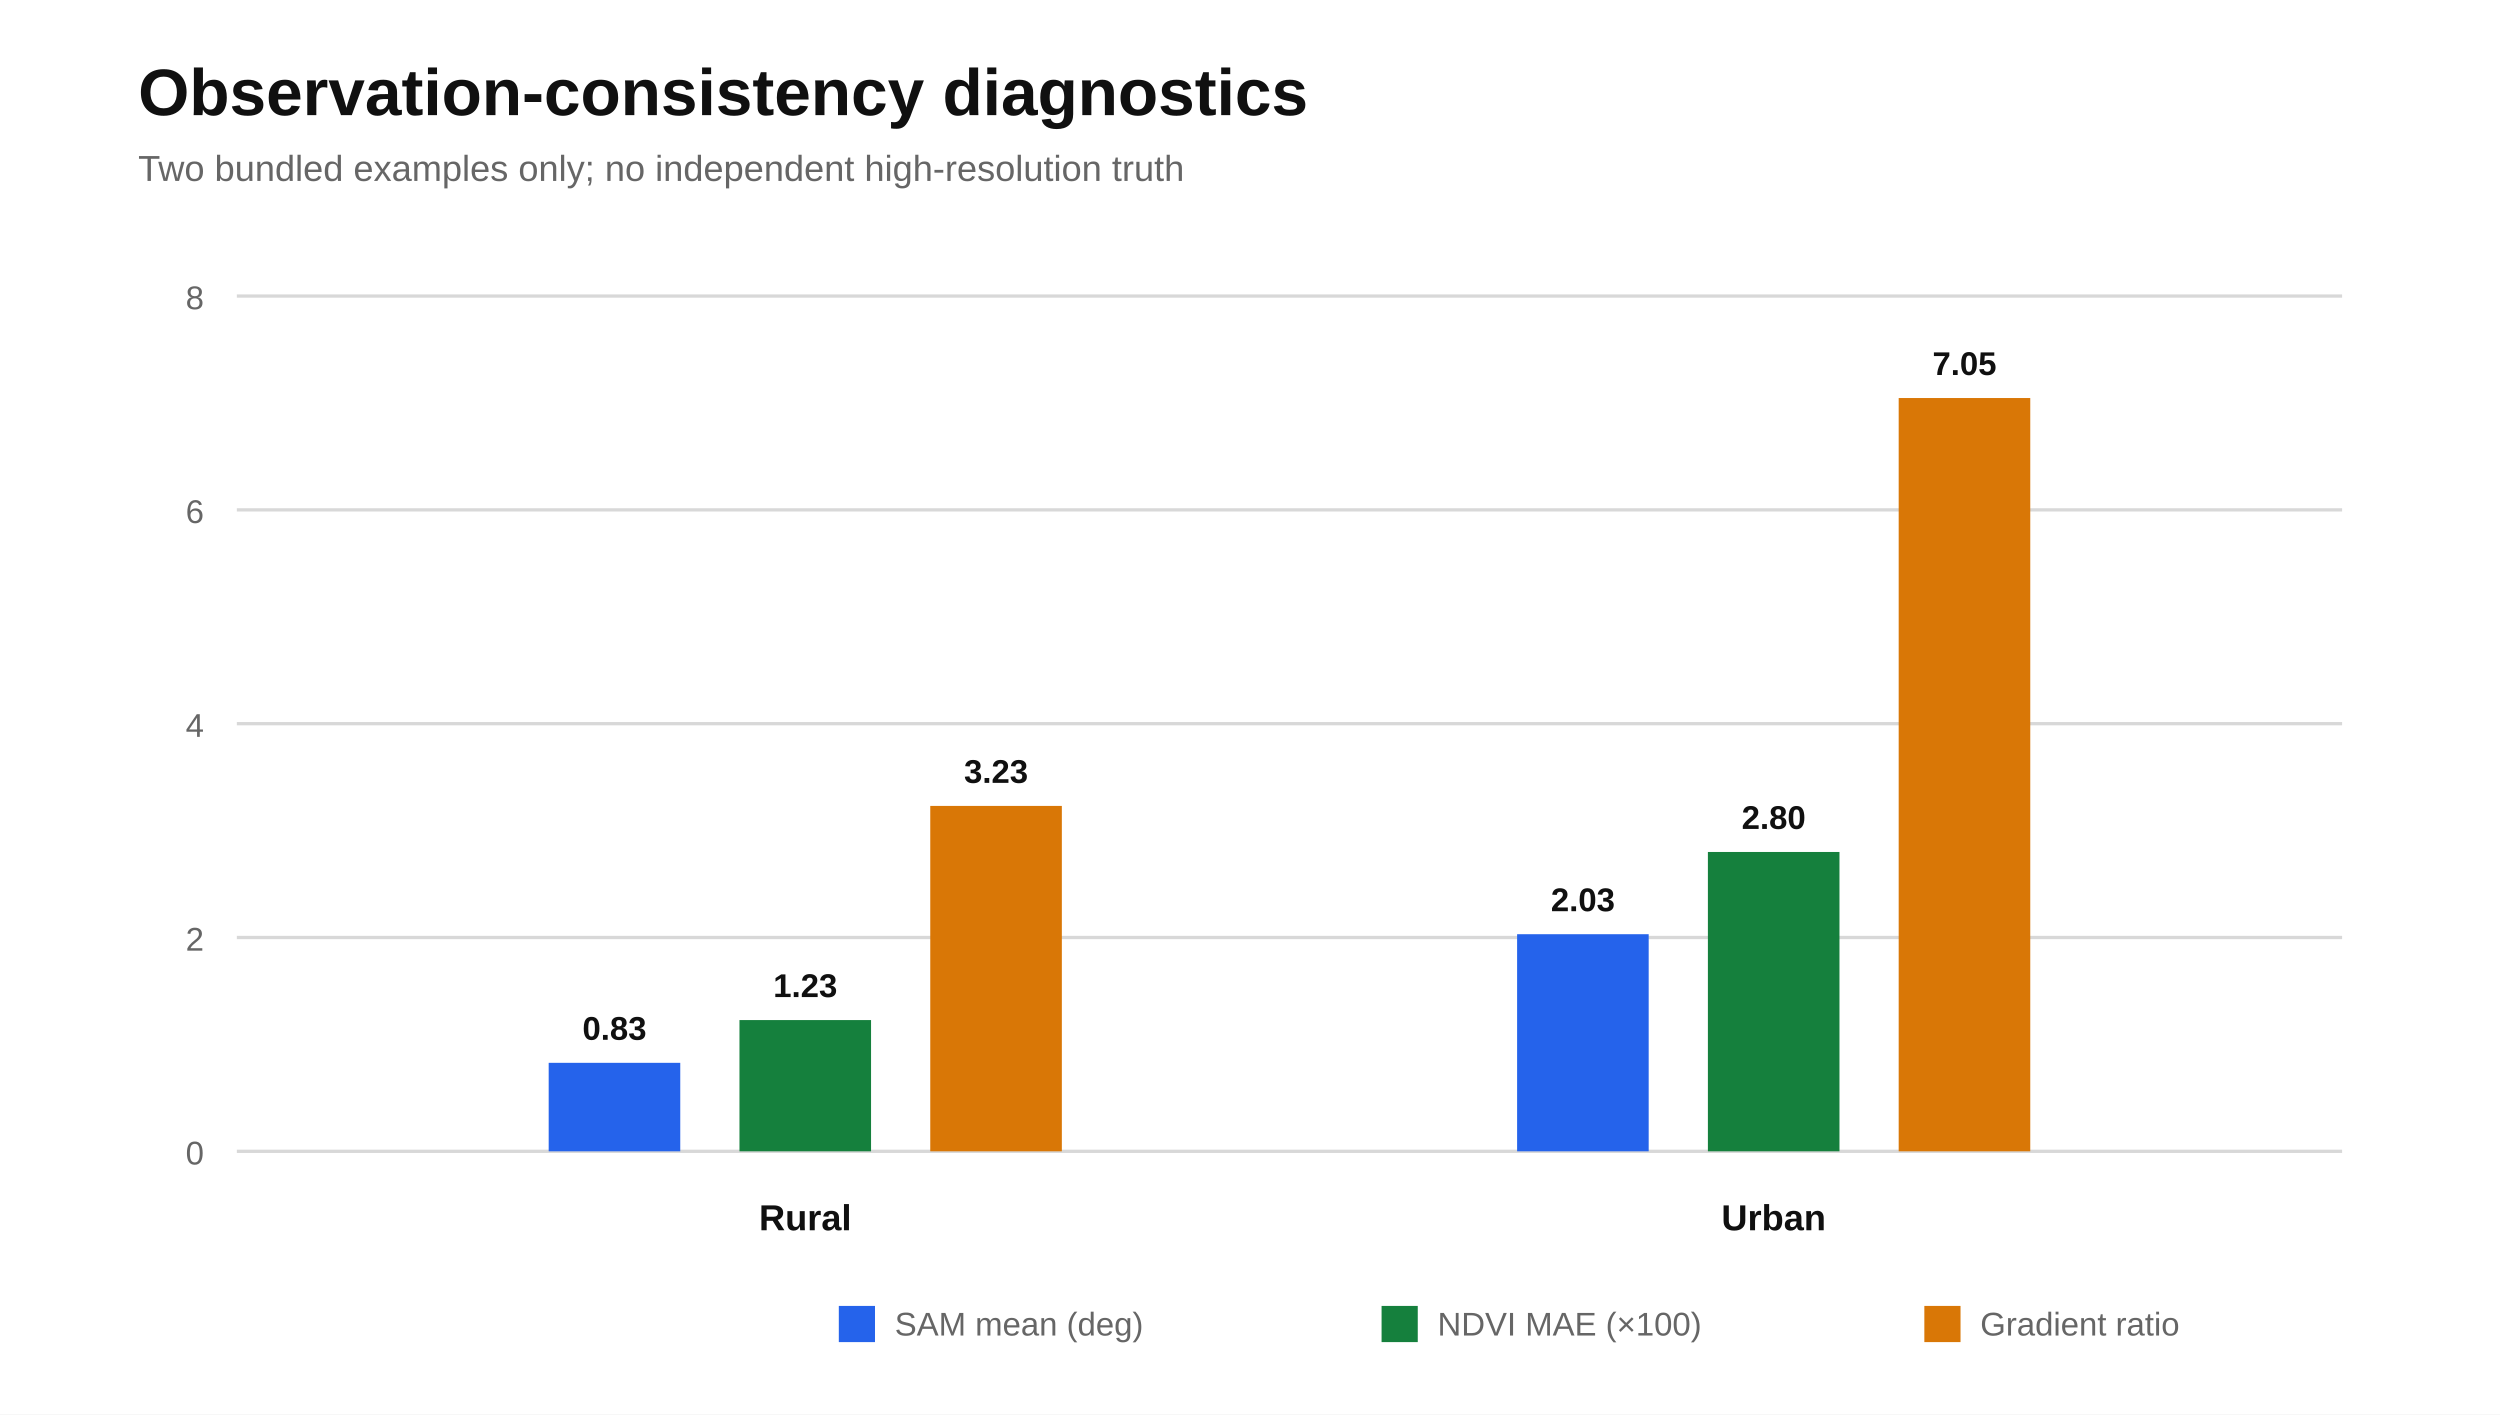
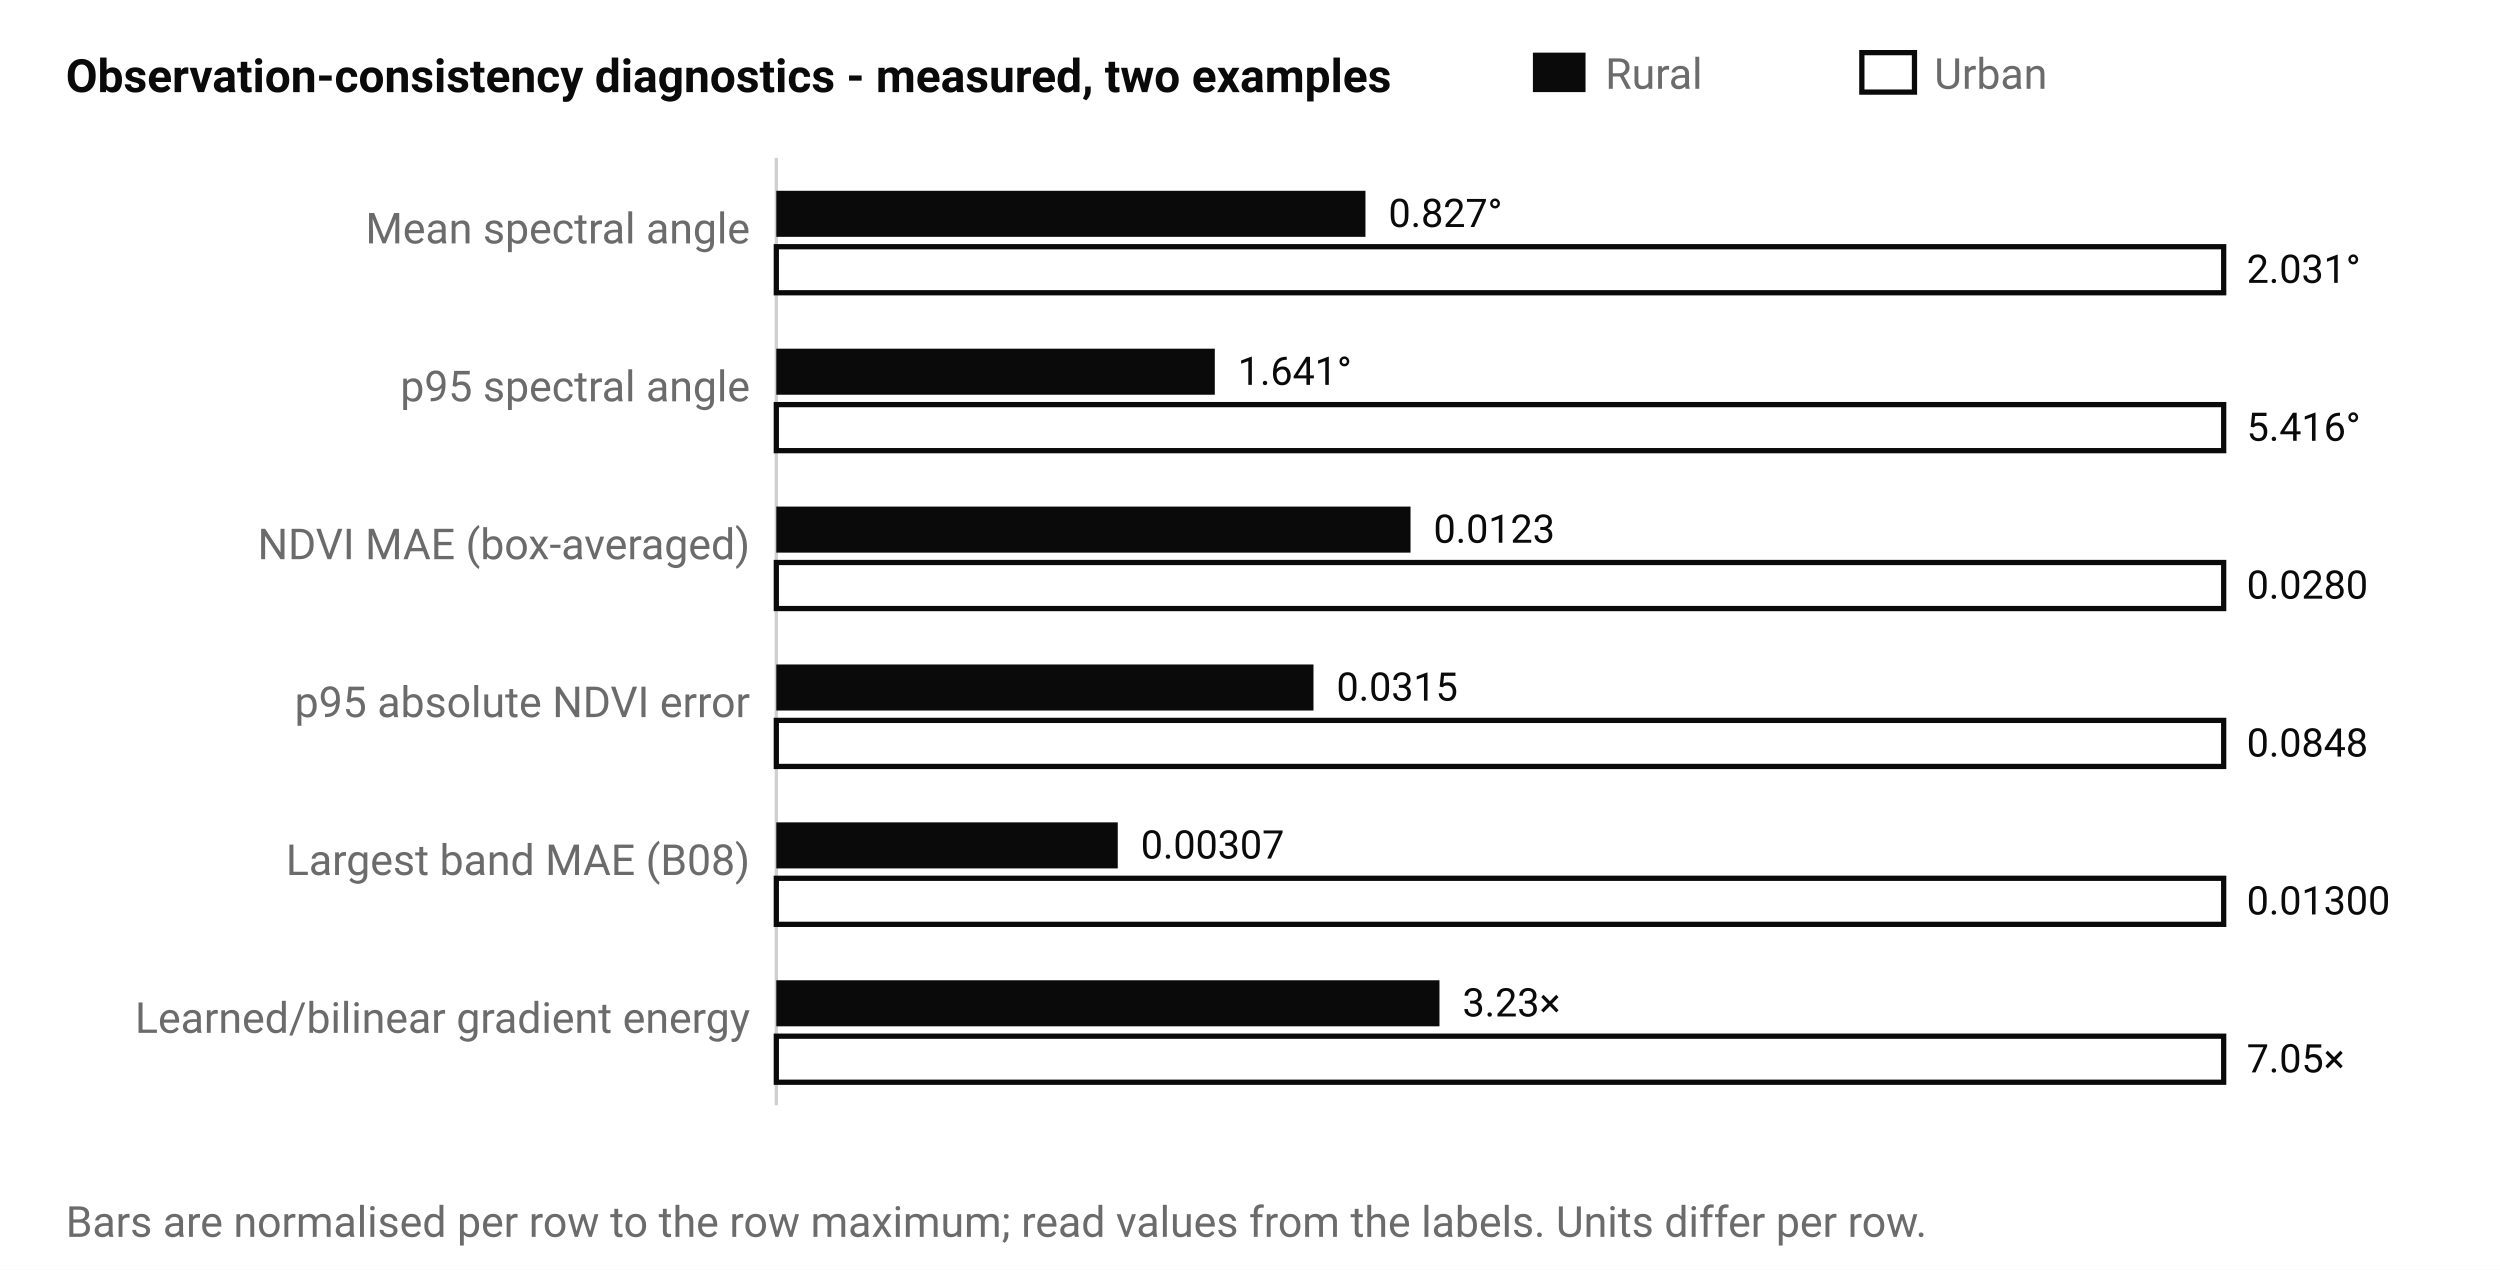
- <svg xmlns="http://www.w3.org/2000/svg" width="760" height="430" viewBox="0 0 760 430" role="img" aria-labelledby="title desc">
-   <style>text{font-family:Arial,sans-serif;fill:#101010}.title{font-size:20px;font-weight:700}.sub{font-size:11px;fill:#666}.tick{font-size:10px;fill:#666}.label{font-size:11px;font-weight:600}.value{font-size:10px;font-weight:700}.grid{stroke:#d8d8d8;stroke-width:1}</style>
-   <rect width="760" height="430" fill="#ffffff" />
-   <text x="42" y="35" class="title">Observation-consistency diagnostics</text>
-   <text x="42" y="55" class="sub">Two bundled examples only; no independent high-resolution truth</text>
-   <line x1="72" y1="350.0" x2="712" y2="350.0" class="grid" />
-   <text x="62" y="354.0" text-anchor="end" class="tick">0</text>
-   <line x1="72" y1="285.0" x2="712" y2="285.0" class="grid" />
-   <text x="62" y="289.0" text-anchor="end" class="tick">2</text>
-   <line x1="72" y1="220.0" x2="712" y2="220.0" class="grid" />
-   <text x="62" y="224.0" text-anchor="end" class="tick">4</text>
-   <line x1="72" y1="155.0" x2="712" y2="155.0" class="grid" />
-   <text x="62" y="159.0" text-anchor="end" class="tick">6</text>
-   <line x1="72" y1="90.0" x2="712" y2="90.0" class="grid" />
-   <text x="62" y="94.0" text-anchor="end" class="tick">8</text>
-   <rect x="166.8" y="323.1" width="40" height="26.9" fill="#2563eb" />
-   <text x="186.8" y="316.1" text-anchor="middle" class="value">0.83</text>
-   <rect x="224.8" y="310.1" width="40" height="39.9" fill="#15803d" />
-   <text x="244.8" y="303.1" text-anchor="middle" class="value">1.23</text>
-   <rect x="282.8" y="245.0" width="40" height="105.0" fill="#d97706" />
-   <text x="302.8" y="238.0" text-anchor="middle" class="value">3.23</text>
-   <text x="244.8" y="374" text-anchor="middle" class="label">Rural</text>
-   <rect x="461.2" y="284.0" width="40" height="66.0" fill="#2563eb" />
-   <text x="481.2" y="277.0" text-anchor="middle" class="value">2.03</text>
-   <rect x="519.2" y="259.0" width="40" height="91.0" fill="#15803d" />
-   <text x="539.2" y="252.0" text-anchor="middle" class="value">2.80</text>
-   <rect x="577.2" y="121.0" width="40" height="229.0" fill="#d97706" />
-   <text x="597.2" y="114.0" text-anchor="middle" class="value">7.05</text>
-   <text x="539.2" y="374" text-anchor="middle" class="label">Urban</text>
-   <rect x="255" y="397" width="11" height="11" fill="#2563eb" />
-   <text x="272" y="406" class="tick">SAM mean (deg)</text>
-   <rect x="420" y="397" width="11" height="11" fill="#15803d" />
-   <text x="437" y="406" class="tick">NDVI MAE (×100)</text>
-   <rect x="585" y="397" width="11" height="11" fill="#d97706" />
-   <text x="602" y="406" class="tick">Gradient ratio</text>
+ <svg xmlns="http://www.w3.org/2000/svg" viewBox="0 0 760 386" role="img" aria-label="Paired bar chart of six measured observation-consistency diagnostics for the rural and urban examples, each row normalised to its own maximum with true values labelled">
+   <style>
+     .ax    { stroke: #cfcfcf; stroke-width: 1; }
+     .grid  { stroke: #e9e9e9; stroke-width: 1; }
+     .lbl   { font: 13px -apple-system, 'Segoe UI', Roboto, Helvetica, Arial, sans-serif; fill: #6b6b6b; }
+     .val   { font: 12px -apple-system, 'Segoe UI', Roboto, Helvetica, Arial, sans-serif; fill: #0a0a0a; }
+     .ttl   { font: 600 14px -apple-system, 'Segoe UI', Roboto, Helvetica, Arial, sans-serif; fill: #0a0a0a; }
+     .s     { fill: none; stroke: #0a0a0a; stroke-width: 2; }
+     .mk    { fill: #ffffff; stroke: #0a0a0a; stroke-width: 1.6; }
+     .bar   { fill: #0a0a0a; }
+     .bar2  { fill: #ffffff; stroke: #0a0a0a; stroke-width: 1.6; }
+   </style>
+   <rect width="760" height="386" fill="#ffffff" />
+   <text class="ttl" x="20" y="28">Observation-consistency diagnostics - measured, two examples</text>
+   <rect class="bar" x="466" y="16" width="16" height="12" />
+   <text class="lbl" x="488" y="27">Rural</text>
+   <rect class="bar2" x="566" y="16" width="16" height="12" />
+   <text class="lbl" x="588" y="27">Urban</text>
+   <line class="ax" x1="236" y1="48" x2="236" y2="336" />
+   <text class="lbl" x="228" y="74" text-anchor="end">Mean spectral angle</text>
+   <rect class="bar" x="236" y="58" width="179.1" height="14" />
+   <text class="val" x="422.1" y="69">0.827°</text>
+   <rect class="bar2" x="236" y="75" width="440.0" height="14" />
+   <text class="val" x="683.0" y="86">2.031°</text>
+   <text class="lbl" x="228" y="122" text-anchor="end">p95 spectral angle</text>
+   <rect class="bar" x="236" y="106" width="133.3" height="14" />
+   <text class="val" x="376.3" y="117">1.641°</text>
+   <rect class="bar2" x="236" y="123" width="440.0" height="14" />
+   <text class="val" x="683.0" y="134">5.416°</text>
+   <text class="lbl" x="228" y="170" text-anchor="end">NDVI MAE (box-averaged)</text>
+   <rect class="bar" x="236" y="154" width="192.8" height="14" />
+   <text class="val" x="435.8" y="165">0.0123</text>
+   <rect class="bar2" x="236" y="171" width="440.0" height="14" />
+   <text class="val" x="683.0" y="182">0.0280</text>
+   <text class="lbl" x="228" y="218" text-anchor="end">p95 absolute NDVI error</text>
+   <rect class="bar" x="236" y="202" width="163.3" height="14" />
+   <text class="val" x="406.3" y="213">0.0315</text>
+   <rect class="bar2" x="236" y="219" width="440.0" height="14" />
+   <text class="val" x="683.0" y="230">0.0848</text>
+   <text class="lbl" x="228" y="266" text-anchor="end">Largest band MAE (B08)</text>
+   <rect class="bar" x="236" y="250" width="103.8" height="14" />
+   <text class="val" x="346.8" y="261">0.00307</text>
+   <rect class="bar2" x="236" y="267" width="440.0" height="14" />
+   <text class="val" x="683.0" y="278">0.01300</text>
+   <text class="lbl" x="228" y="314" text-anchor="end">Learned/bilinear gradient energy</text>
+   <rect class="bar" x="236" y="298" width="201.6" height="14" />
+   <text class="val" x="444.6" y="309">3.23×</text>
+   <rect class="bar2" x="236" y="315" width="440.0" height="14" />
+   <text class="val" x="683.0" y="326">7.05×</text>
+   <text class="lbl" x="20" y="376">Bars are normalised per row to the row maximum; read values from the labels. Units differ per row.</text>
</svg>
